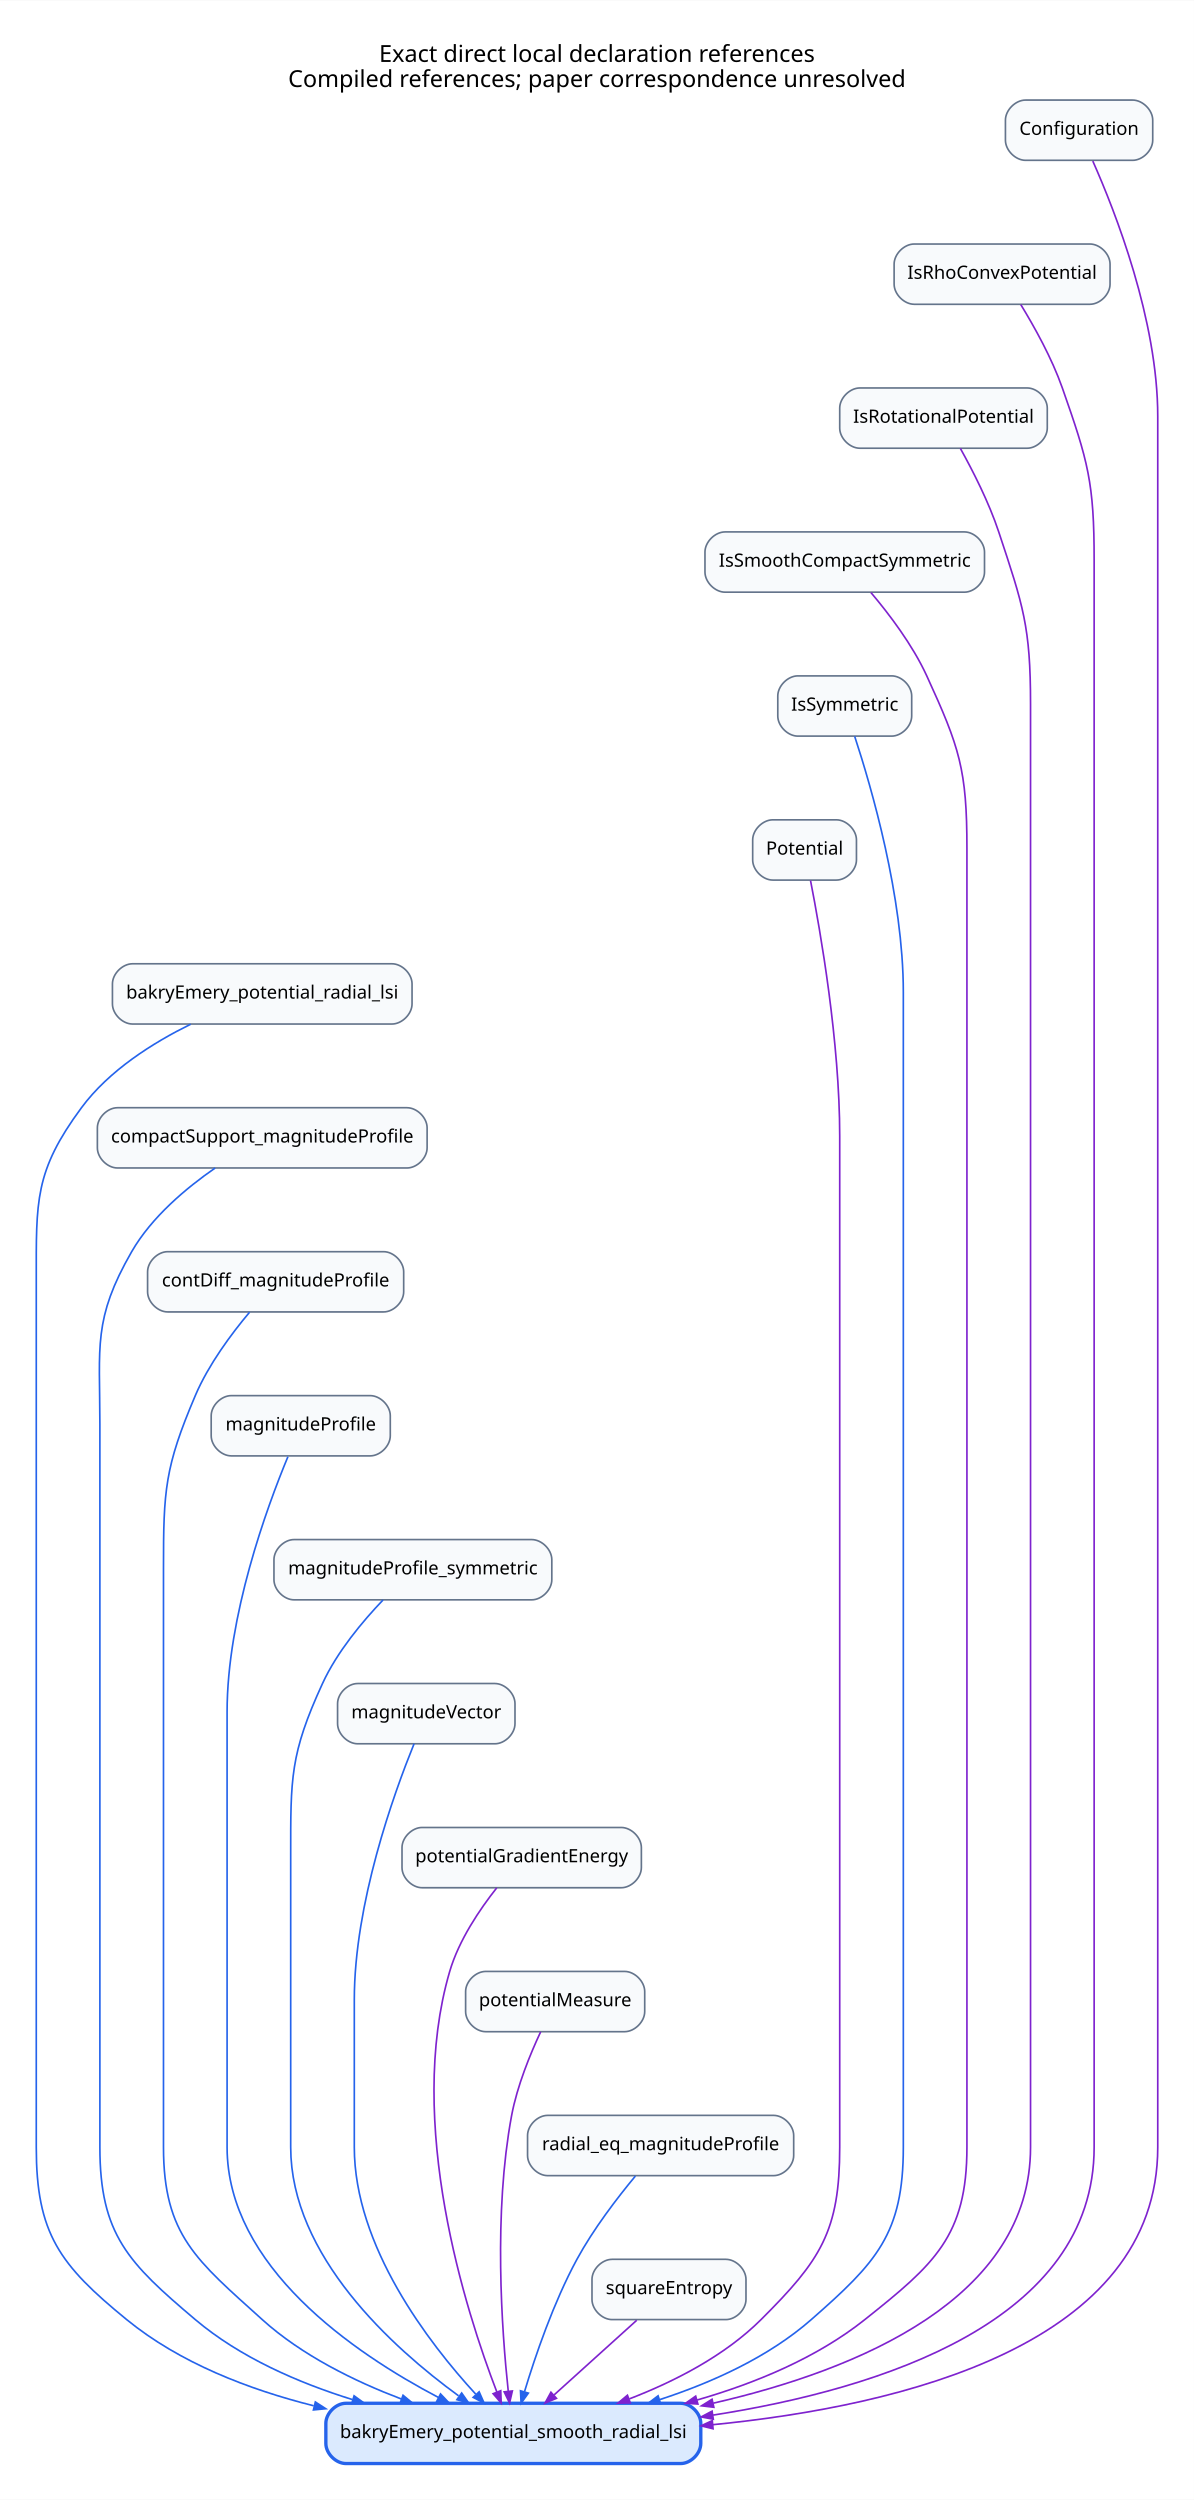
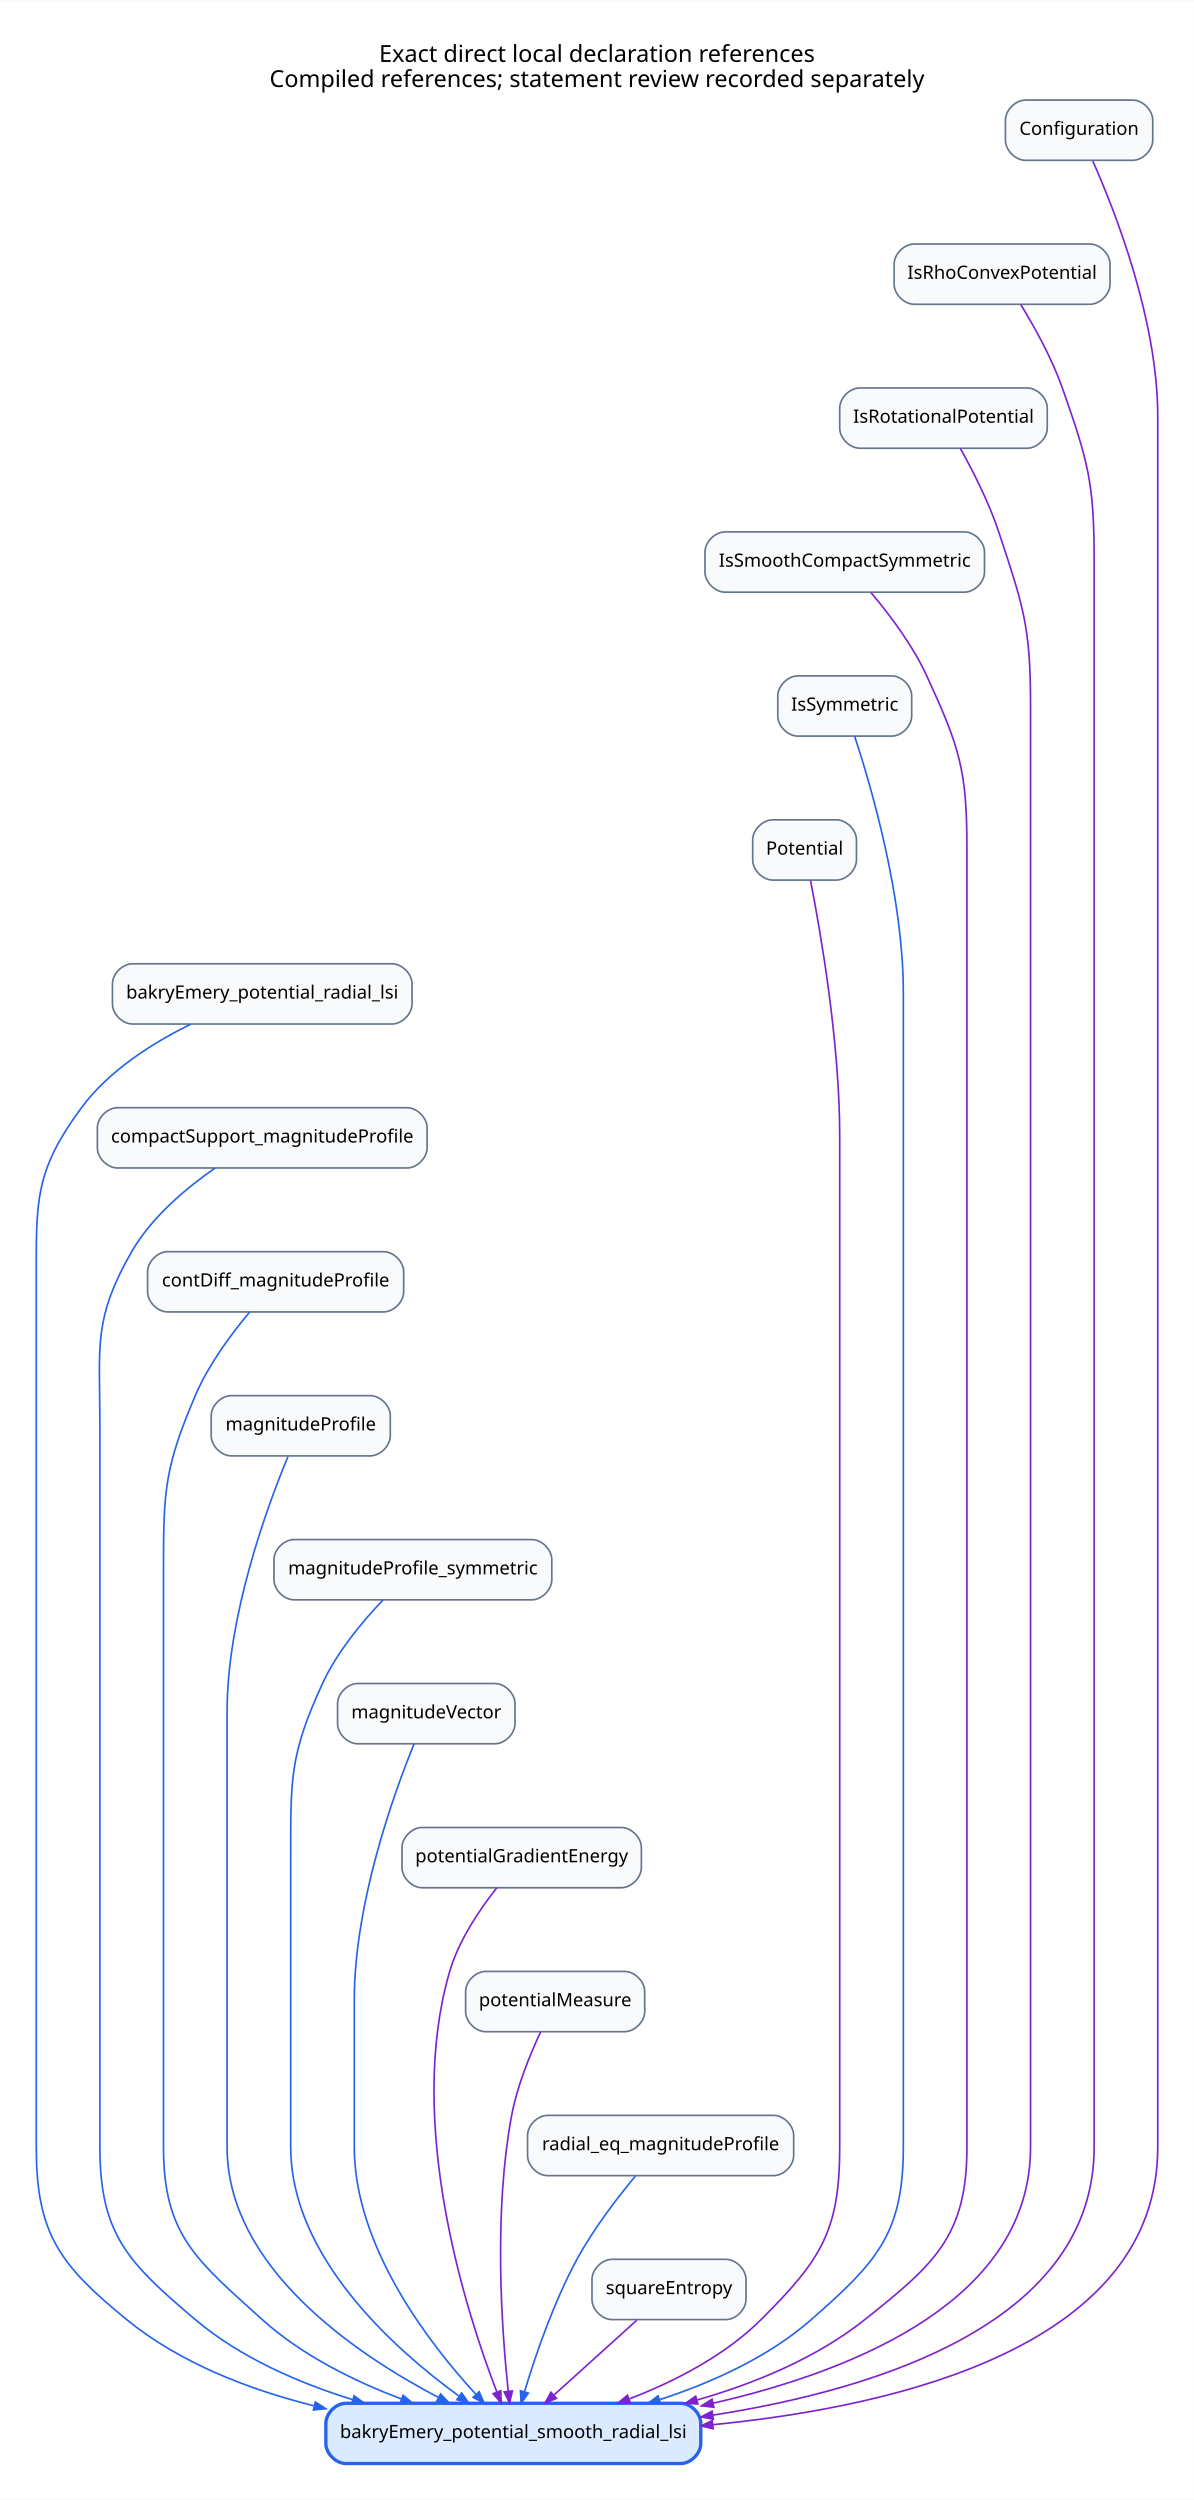
<svg xmlns="http://www.w3.org/2000/svg" xmlns:xlink="http://www.w3.org/1999/xlink" width="713pt" height="1493pt" viewBox="0.00 0.00 713.27 1493.20">
  <g id="graph0" class="graph" transform="scale(1 1) rotate(0) translate(21.6 1471.6)">
    <polygon fill="white" stroke="transparent" points="-21.6,21.6 -21.6,-1471.6 691.67,-1471.6 691.67,21.6 -21.6,21.6" />
    <text text-anchor="middle" x="335.03" y="-1434.8" font-family="sans-serif" font-size="14.00">Exact direct local declaration references</text>
-     <text text-anchor="middle" x="335.03" y="-1419.8" font-family="sans-serif" font-size="14.00">Compiled references; paper correspondence unresolved</text>
+     <text text-anchor="middle" x="335.03" y="-1419.8" font-family="sans-serif" font-size="14.00">Compiled references; statement review recorded separately</text>
    <g id="node1" class="node">
      <path fill="#f8fafc" stroke="#64748b" d="M655.07,-1412C655.07,-1412 591.07,-1412 591.07,-1412 585.07,-1412 579.07,-1406 579.07,-1400 579.07,-1400 579.07,-1388 579.07,-1388 579.07,-1382 585.07,-1376 591.07,-1376 591.07,-1376 655.07,-1376 655.07,-1376 661.07,-1376 667.07,-1382 667.07,-1388 667.07,-1388 667.07,-1400 667.07,-1400 667.07,-1406 661.07,-1412 655.07,-1412" />
      <text text-anchor="middle" x="623.07" y="-1391.2" font-family="sans-serif" font-size="11.00">Configuration</text>
    </g>
    <g id="node2" class="node">
      <path fill="#f8fafc" stroke="#64748b" d="M629.57,-1326C629.57,-1326 524.57,-1326 524.57,-1326 518.57,-1326 512.57,-1320 512.57,-1314 512.57,-1314 512.57,-1302 512.57,-1302 512.57,-1296 518.57,-1290 524.57,-1290 524.57,-1290 629.57,-1290 629.57,-1290 635.57,-1290 641.57,-1296 641.57,-1302 641.57,-1302 641.57,-1314 641.57,-1314 641.57,-1320 635.57,-1326 629.57,-1326" />
      <text text-anchor="middle" x="577.07" y="-1305.2" font-family="sans-serif" font-size="11.00">IsRhoConvexPotential</text>
    </g>
    <g id="node8" class="node">
      <path fill="#dbeafe" stroke="#2563eb" stroke-width="2" d="M385.07,-36C385.07,-36 185.07,-36 185.07,-36 179.07,-36 173.07,-30 173.07,-24 173.07,-24 173.07,-12 173.07,-12 173.07,-6 179.07,0 185.07,0 185.07,0 385.07,0 385.07,0 391.07,0 397.07,-6 397.07,-12 397.07,-12 397.07,-24 397.07,-24 397.07,-30 391.07,-36 385.07,-36" />
      <text text-anchor="middle" x="285.07" y="-15.2" font-family="sans-serif" font-size="11.00">bakryEmery_potential_smooth_radial_lsi</text>
    </g>
    <g id="edge1" class="edge">
      <g id="a_edge1">
        <a xlink:title="both">
          <path fill="none" stroke="#7e22ce" d="M631.26,-1375.57C644.72,-1345.26 670.07,-1280.57 670.07,-1223 670.07,-1223 670.07,-1223 670.07,-189 670.07,-71.18 517.32,-34.34 404.25,-23.21" />
          <polygon fill="#7e22ce" stroke="#7e22ce" points="404.4,-20.76 397.2,-22.54 403.94,-25.64 404.4,-20.76" />
        </a>
      </g>
    </g>
    <g id="node3" class="node">
      <path fill="#f8fafc" stroke="#64748b" d="M592.07,-1240C592.07,-1240 492.07,-1240 492.07,-1240 486.07,-1240 480.07,-1234 480.07,-1228 480.07,-1228 480.07,-1216 480.07,-1216 480.07,-1210 486.07,-1204 492.07,-1204 492.07,-1204 592.07,-1204 592.07,-1204 598.07,-1204 604.07,-1210 604.07,-1216 604.07,-1216 604.07,-1228 604.07,-1228 604.07,-1234 598.07,-1240 592.07,-1240" />
      <text text-anchor="middle" x="542.07" y="-1219.2" font-family="sans-serif" font-size="11.00">IsRotationalPotential</text>
    </g>
    <g id="edge2" class="edge">
      <g id="a_edge2">
        <a xlink:title="both">
          <path fill="none" stroke="#7e22ce" d="M588.26,-1289.78C596.31,-1276.63 606.81,-1257.82 613.07,-1240 628.49,-1196.08 632.07,-1183.55 632.07,-1137 632.07,-1137 632.07,-1137 632.07,-189 632.07,-85 504.81,-44.62 404.43,-28.94" />
          <polygon fill="#7e22ce" stroke="#7e22ce" points="404.54,-26.48 397.25,-27.85 403.81,-31.32 404.54,-26.48" />
        </a>
      </g>
    </g>
    <g id="node4" class="node">
      <path fill="#f8fafc" stroke="#64748b" d="M554.57,-1154C554.57,-1154 411.57,-1154 411.57,-1154 405.57,-1154 399.57,-1148 399.57,-1142 399.57,-1142 399.57,-1130 399.57,-1130 399.57,-1124 405.57,-1118 411.57,-1118 411.57,-1118 554.57,-1118 554.57,-1118 560.57,-1118 566.57,-1124 566.57,-1130 566.57,-1130 566.57,-1142 566.57,-1142 566.57,-1148 560.57,-1154 554.57,-1154" />
      <text text-anchor="middle" x="483.07" y="-1133.2" font-family="sans-serif" font-size="11.00">IsSmoothCompactSymmetric</text>
    </g>
    <g id="edge3" class="edge">
      <g id="a_edge3">
        <a xlink:title="both">
          <path fill="none" stroke="#7e22ce" d="M552.12,-1203.93C559.49,-1190.71 569.2,-1171.72 575.07,-1154 589.71,-1109.81 594.07,-1097.55 594.07,-1051 594.07,-1051 594.07,-1051 594.07,-189 594.07,-98.68 491.48,-56.01 404.53,-36.06" />
          <polygon fill="#7e22ce" stroke="#7e22ce" points="404.87,-33.62 397.5,-34.48 403.8,-38.4 404.87,-33.62" />
        </a>
      </g>
    </g>
    <g id="node5" class="node">
      <path fill="#f8fafc" stroke="#64748b" d="M511.07,-1068C511.07,-1068 455.07,-1068 455.07,-1068 449.07,-1068 443.07,-1062 443.07,-1056 443.07,-1056 443.07,-1044 443.07,-1044 443.07,-1038 449.07,-1032 455.07,-1032 455.07,-1032 511.07,-1032 511.07,-1032 517.07,-1032 523.07,-1038 523.07,-1044 523.07,-1044 523.07,-1056 523.07,-1056 523.07,-1062 517.07,-1068 511.07,-1068" />
      <text text-anchor="middle" x="483.07" y="-1047.2" font-family="sans-serif" font-size="11.00">IsSymmetric</text>
    </g>
    <g id="edge4" class="edge">
      <g id="a_edge4">
        <a xlink:title="both">
          <path fill="none" stroke="#7e22ce" d="M498.72,-1117.77C509.59,-1104.92 523.6,-1086.47 532.07,-1068 551.67,-1025.28 556.07,-1012 556.07,-965 556.07,-965 556.07,-965 556.07,-189 556.07,-135.8 536.69,-119.14 495.07,-86 466.3,-63.09 429.54,-47.94 394.84,-37.95" />
          <polygon fill="#7e22ce" stroke="#7e22ce" points="395.33,-35.55 387.93,-36.02 394.02,-40.27 395.33,-35.55" />
        </a>
      </g>
    </g>
    <g id="node6" class="node">
      <path fill="#f8fafc" stroke="#64748b" d="M478.07,-982C478.07,-982 440.07,-982 440.07,-982 434.07,-982 428.07,-976 428.07,-970 428.07,-970 428.07,-958 428.07,-958 428.07,-952 434.07,-946 440.07,-946 440.07,-946 478.07,-946 478.07,-946 484.07,-946 490.07,-952 490.07,-958 490.07,-958 490.07,-970 490.07,-970 490.07,-976 484.07,-982 478.07,-982" />
      <text text-anchor="middle" x="459.07" y="-961.2" font-family="sans-serif" font-size="11.00">Potential</text>
    </g>
    <g id="edge5" class="edge">
      <g id="a_edge5">
        <a xlink:title="value">
          <path fill="none" stroke="#2563eb" d="M489.01,-1031.86C498.99,-1001.47 518.07,-935.95 518.07,-879 518.07,-879 518.07,-879 518.07,-189 518.07,-137.1 502.08,-120.23 463.07,-86 437.57,-63.63 403.87,-48.42 372.66,-38.23" />
          <polygon fill="#2563eb" stroke="#2563eb" points="373.04,-35.78 365.63,-36.01 371.56,-40.46 373.04,-35.78" />
        </a>
      </g>
    </g>
    <g id="node7" class="node">
      <path fill="#f8fafc" stroke="#64748b" d="M212.57,-896C212.57,-896 57.57,-896 57.57,-896 51.57,-896 45.57,-890 45.57,-884 45.57,-884 45.57,-872 45.57,-872 45.57,-866 51.57,-860 57.57,-860 57.57,-860 212.57,-860 212.57,-860 218.57,-860 224.57,-866 224.57,-872 224.57,-872 224.57,-884 224.57,-884 224.57,-890 218.57,-896 212.57,-896" />
      <text text-anchor="middle" x="135.07" y="-875.2" font-family="sans-serif" font-size="11.00">bakryEmery_potential_radial_lsi</text>
    </g>
    <g id="edge6" class="edge">
      <g id="a_edge6">
        <a xlink:title="both">
          <path fill="none" stroke="#7e22ce" d="M462.63,-945.71C468.62,-915.08 480.07,-849.21 480.07,-793 480.07,-793 480.07,-793 480.07,-189 480.07,-138.68 468.7,-121.53 433.07,-86 411.43,-64.43 381.61,-49.12 354.4,-38.63" />
          <polygon fill="#7e22ce" stroke="#7e22ce" points="354.96,-36.22 347.55,-36.07 353.24,-40.81 354.96,-36.22" />
        </a>
      </g>
    </g>
    <g id="edge7" class="edge">
      <g id="a_edge7">
        <a xlink:title="value">
          <path fill="none" stroke="#2563eb" d="M92.31,-859.89C69.79,-848.82 43.52,-832.28 27.07,-810 -1.04,-771.93 0.07,-754.32 0.07,-707 0.07,-707 0.07,-707 0.07,-189 0.07,-137.31 14.04,-118.71 54.07,-86 85.73,-60.13 126.96,-44.25 165.81,-34.5" />
          <polygon fill="#2563eb" stroke="#2563eb" points="166.8,-36.78 173.03,-32.75 165.65,-32.02 166.8,-36.78" />
        </a>
      </g>
    </g>
    <g id="node9" class="node">
      <path fill="#f8fafc" stroke="#64748b" d="M221.57,-810C221.57,-810 48.57,-810 48.57,-810 42.57,-810 36.57,-804 36.57,-798 36.57,-798 36.57,-786 36.57,-786 36.57,-780 42.57,-774 48.57,-774 48.57,-774 221.57,-774 221.57,-774 227.57,-774 233.57,-780 233.57,-786 233.57,-786 233.57,-798 233.57,-798 233.57,-804 227.57,-810 221.57,-810" />
      <text text-anchor="middle" x="135.07" y="-789.2" font-family="sans-serif" font-size="11.00">compactSupport_magnitudeProfile</text>
    </g>
    <g id="edge8" class="edge">
      <g id="a_edge8">
        <a xlink:title="value">
          <path fill="none" stroke="#2563eb" d="M106.93,-773.98C89.8,-762.12 68.99,-744.74 57.07,-724 33.87,-683.64 38.07,-667.55 38.07,-621 38.07,-621 38.07,-621 38.07,-189 38.07,-136.68 55.13,-119.79 95.07,-86 121.74,-63.43 156.53,-48.28 189.04,-38.18" />
          <polygon fill="#2563eb" stroke="#2563eb" points="189.94,-40.47 195.94,-36.1 188.53,-35.78 189.94,-40.47" />
        </a>
      </g>
    </g>
    <g id="node10" class="node">
      <path fill="#f8fafc" stroke="#64748b" d="M207.57,-724C207.57,-724 78.57,-724 78.57,-724 72.57,-724 66.57,-718 66.57,-712 66.57,-712 66.57,-700 66.57,-700 66.57,-694 72.57,-688 78.57,-688 78.57,-688 207.57,-688 207.57,-688 213.57,-688 219.57,-694 219.57,-700 219.57,-700 219.57,-712 219.57,-712 219.57,-718 213.57,-724 207.57,-724" />
      <text text-anchor="middle" x="143.07" y="-703.2" font-family="sans-serif" font-size="11.00">contDiff_magnitudeProfile</text>
    </g>
    <g id="edge9" class="edge">
      <g id="a_edge9">
        <a xlink:title="value">
          <path fill="none" stroke="#2563eb" d="M127.49,-687.83C116.72,-675.01 102.96,-656.57 95.07,-638 76.85,-595.16 76.07,-581.55 76.07,-535 76.07,-535 76.07,-535 76.07,-189 76.07,-136.24 95.95,-121.39 135.07,-86 158.67,-64.66 190.18,-49.19 218.23,-38.53" />
          <polygon fill="#2563eb" stroke="#2563eb" points="219.19,-40.79 224.91,-36.06 217.49,-36.2 219.19,-40.79" />
        </a>
      </g>
    </g>
    <g id="node11" class="node">
      <path fill="#f8fafc" stroke="#64748b" d="M199.57,-638C199.57,-638 116.57,-638 116.57,-638 110.57,-638 104.57,-632 104.57,-626 104.57,-626 104.57,-614 104.57,-614 104.57,-608 110.57,-602 116.57,-602 116.57,-602 199.57,-602 199.57,-602 205.57,-602 211.57,-608 211.57,-614 211.57,-614 211.57,-626 211.57,-626 211.57,-632 205.57,-638 199.57,-638" />
      <text text-anchor="middle" x="158.07" y="-617.2" font-family="sans-serif" font-size="11.00">magnitudeProfile</text>
    </g>
    <g id="edge10" class="edge">
      <g id="a_edge10">
        <a xlink:title="value">
          <path fill="none" stroke="#2563eb" d="M150.41,-601.52C137.8,-571.13 114.07,-506.31 114.07,-449 114.07,-449 114.07,-449 114.07,-189 114.07,-117.74 189.67,-66.09 240.34,-39.47" />
          <polygon fill="#2563eb" stroke="#2563eb" points="241.59,-41.58 246.69,-36.19 239.35,-37.22 241.59,-41.58" />
        </a>
      </g>
    </g>
    <g id="node12" class="node">
      <path fill="#f8fafc" stroke="#64748b" d="M296.07,-552C296.07,-552 154.07,-552 154.07,-552 148.07,-552 142.07,-546 142.07,-540 142.07,-540 142.07,-528 142.07,-528 142.07,-522 148.07,-516 154.07,-516 154.07,-516 296.07,-516 296.07,-516 302.07,-516 308.07,-522 308.07,-528 308.07,-528 308.07,-540 308.07,-540 308.07,-546 302.07,-552 296.07,-552" />
      <text text-anchor="middle" x="225.07" y="-531.2" font-family="sans-serif" font-size="11.00">magnitudeProfile_symmetric</text>
    </g>
    <g id="edge11" class="edge">
      <g id="a_edge11">
        <a xlink:title="value">
          <path fill="none" stroke="#2563eb" d="M207.23,-515.91C195.13,-503.26 179.8,-485.01 171.07,-466 151.65,-423.7 152.07,-409.55 152.07,-363 152.07,-363 152.07,-363 152.07,-189 152.07,-124.08 212.97,-69.18 252.35,-40.46" />
          <polygon fill="#2563eb" stroke="#2563eb" points="254.21,-42.15 258.47,-36.08 251.36,-38.16 254.21,-42.15" />
        </a>
      </g>
    </g>
    <g id="node13" class="node">
      <path fill="#f8fafc" stroke="#64748b" d="M274.07,-466C274.07,-466 192.07,-466 192.07,-466 186.07,-466 180.07,-460 180.07,-454 180.07,-454 180.07,-442 180.07,-442 180.07,-436 186.07,-430 192.07,-430 192.07,-430 274.07,-430 274.07,-430 280.07,-430 286.07,-436 286.07,-442 286.07,-442 286.07,-454 286.07,-454 286.07,-460 280.07,-466 274.07,-466" />
      <text text-anchor="middle" x="233.07" y="-445.2" font-family="sans-serif" font-size="11.00">magnitudeVector</text>
    </g>
    <g id="edge12" class="edge">
      <g id="a_edge12">
        <a xlink:title="value">
          <path fill="none" stroke="#2563eb" d="M225.77,-429.99C213.51,-399.78 190.07,-334.54 190.07,-277 190.07,-277 190.07,-277 190.07,-189 190.07,-129.8 234.51,-72.05 262.6,-41.46" />
          <polygon fill="#2563eb" stroke="#2563eb" points="264.65,-42.86 267.64,-36.08 261.07,-39.51 264.65,-42.86" />
        </a>
      </g>
    </g>
    <g id="node14" class="node">
      <path fill="#f8fafc" stroke="#64748b" d="M349.57,-380C349.57,-380 230.57,-380 230.57,-380 224.57,-380 218.57,-374 218.57,-368 218.57,-368 218.57,-356 218.57,-356 218.57,-350 224.57,-344 230.57,-344 230.57,-344 349.57,-344 349.57,-344 355.57,-344 361.57,-350 361.57,-356 361.57,-356 361.57,-368 361.57,-368 361.57,-374 355.57,-380 349.57,-380" />
      <text text-anchor="middle" x="290.07" y="-359.2" font-family="sans-serif" font-size="11.00">potentialGradientEnergy</text>
    </g>
    <g id="edge13" class="edge">
      <g id="a_edge13">
        <a xlink:title="both">
          <path fill="none" stroke="#7e22ce" d="M275.15,-343.91C265.04,-331.13 252.55,-312.7 247.07,-294 220.57,-203.63 256.66,-91.01 275.23,-42.75" />
          <polygon fill="#7e22ce" stroke="#7e22ce" points="277.56,-43.52 277.83,-36.11 273,-41.73 277.56,-43.52" />
        </a>
      </g>
    </g>
    <g id="node15" class="node">
      <path fill="#f8fafc" stroke="#64748b" d="M351.57,-294C351.57,-294 268.57,-294 268.57,-294 262.57,-294 256.57,-288 256.57,-282 256.57,-282 256.57,-270 256.57,-270 256.57,-264 262.57,-258 268.57,-258 268.57,-258 351.57,-258 351.57,-258 357.57,-258 363.57,-264 363.57,-270 363.57,-270 363.57,-282 363.57,-282 363.57,-288 357.57,-294 351.57,-294" />
      <text text-anchor="middle" x="310.07" y="-273.2" font-family="sans-serif" font-size="11.00">potentialMeasure</text>
    </g>
    <g id="edge14" class="edge">
      <g id="a_edge14">
        <a xlink:title="both">
          <path fill="none" stroke="#7e22ce" d="M301.39,-257.89C295.19,-244.65 287.38,-225.66 284.07,-208 273.16,-149.74 278.15,-79.59 282.03,-43.34" />
          <polygon fill="#7e22ce" stroke="#7e22ce" points="284.49,-43.36 282.83,-36.14 279.62,-42.82 284.49,-43.36" />
        </a>
      </g>
    </g>
    <g id="node16" class="node">
      <path fill="#f8fafc" stroke="#64748b" d="M440.57,-208C440.57,-208 305.57,-208 305.57,-208 299.57,-208 293.57,-202 293.57,-196 293.57,-196 293.57,-184 293.57,-184 293.57,-178 299.57,-172 305.57,-172 305.57,-172 440.57,-172 440.57,-172 446.57,-172 452.57,-178 452.57,-184 452.57,-184 452.57,-196 452.57,-196 452.57,-202 446.57,-208 440.57,-208" />
      <text text-anchor="middle" x="373.07" y="-187.2" font-family="sans-serif" font-size="11.00">radial_eq_magnitudeProfile</text>
    </g>
    <g id="edge15" class="edge">
      <g id="a_edge15">
        <a xlink:title="value">
          <path fill="none" stroke="#2563eb" d="M358,-171.75C347.21,-158.75 332.9,-140.11 323.07,-122 309.1,-96.26 298.21,-64.32 291.74,-42.89" />
          <polygon fill="#2563eb" stroke="#2563eb" points="294.05,-42.07 289.71,-36.05 289.35,-43.46 294.05,-42.07" />
        </a>
      </g>
    </g>
    <g id="node17" class="node">
      <path fill="#f8fafc" stroke="#64748b" d="M412.07,-122C412.07,-122 344.07,-122 344.07,-122 338.07,-122 332.07,-116 332.07,-110 332.07,-110 332.07,-98 332.07,-98 332.07,-92 338.07,-86 344.07,-86 344.07,-86 412.07,-86 412.07,-86 418.07,-86 424.07,-92 424.07,-98 424.07,-98 424.07,-110 424.07,-110 424.07,-116 418.07,-122 412.07,-122" />
      <text text-anchor="middle" x="378.07" y="-101.2" font-family="sans-serif" font-size="11.00">squareEntropy</text>
    </g>
    <g id="edge16" class="edge">
      <g id="a_edge16">
        <a xlink:title="both">
          <path fill="none" stroke="#7e22ce" d="M358.8,-85.6C344.49,-72.67 324.87,-54.95 309.46,-41.03" />
          <polygon fill="#7e22ce" stroke="#7e22ce" points="310.83,-38.97 304,-36.1 307.55,-42.61 310.83,-38.97" />
        </a>
      </g>
    </g>
  </g>
</svg>
